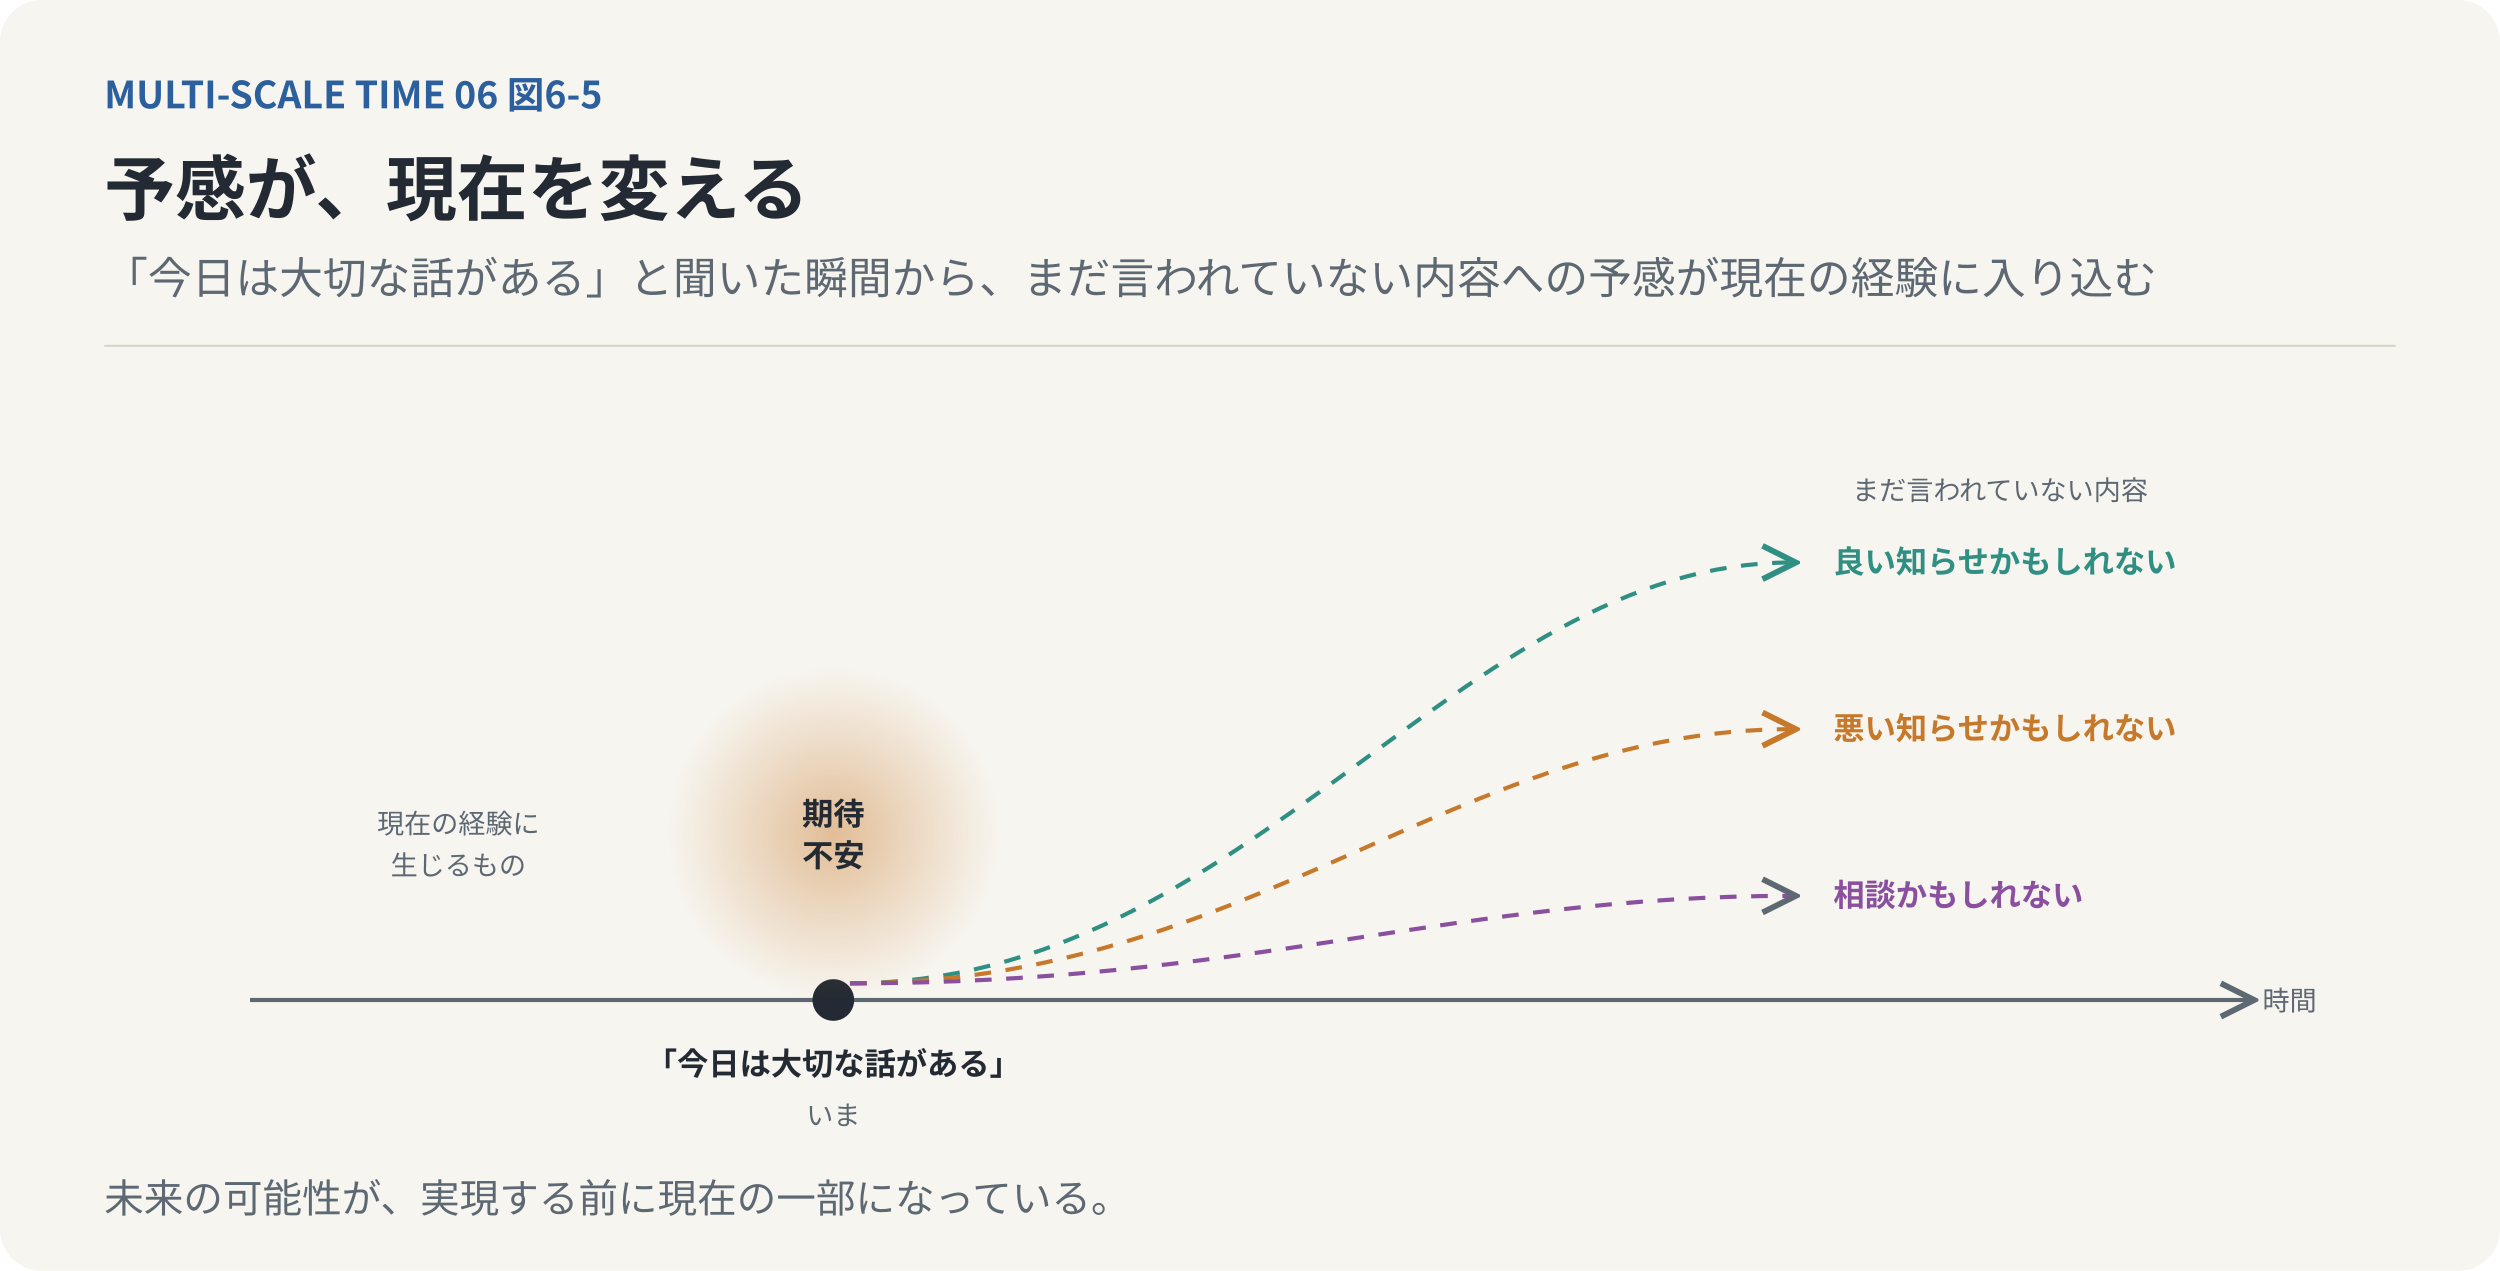
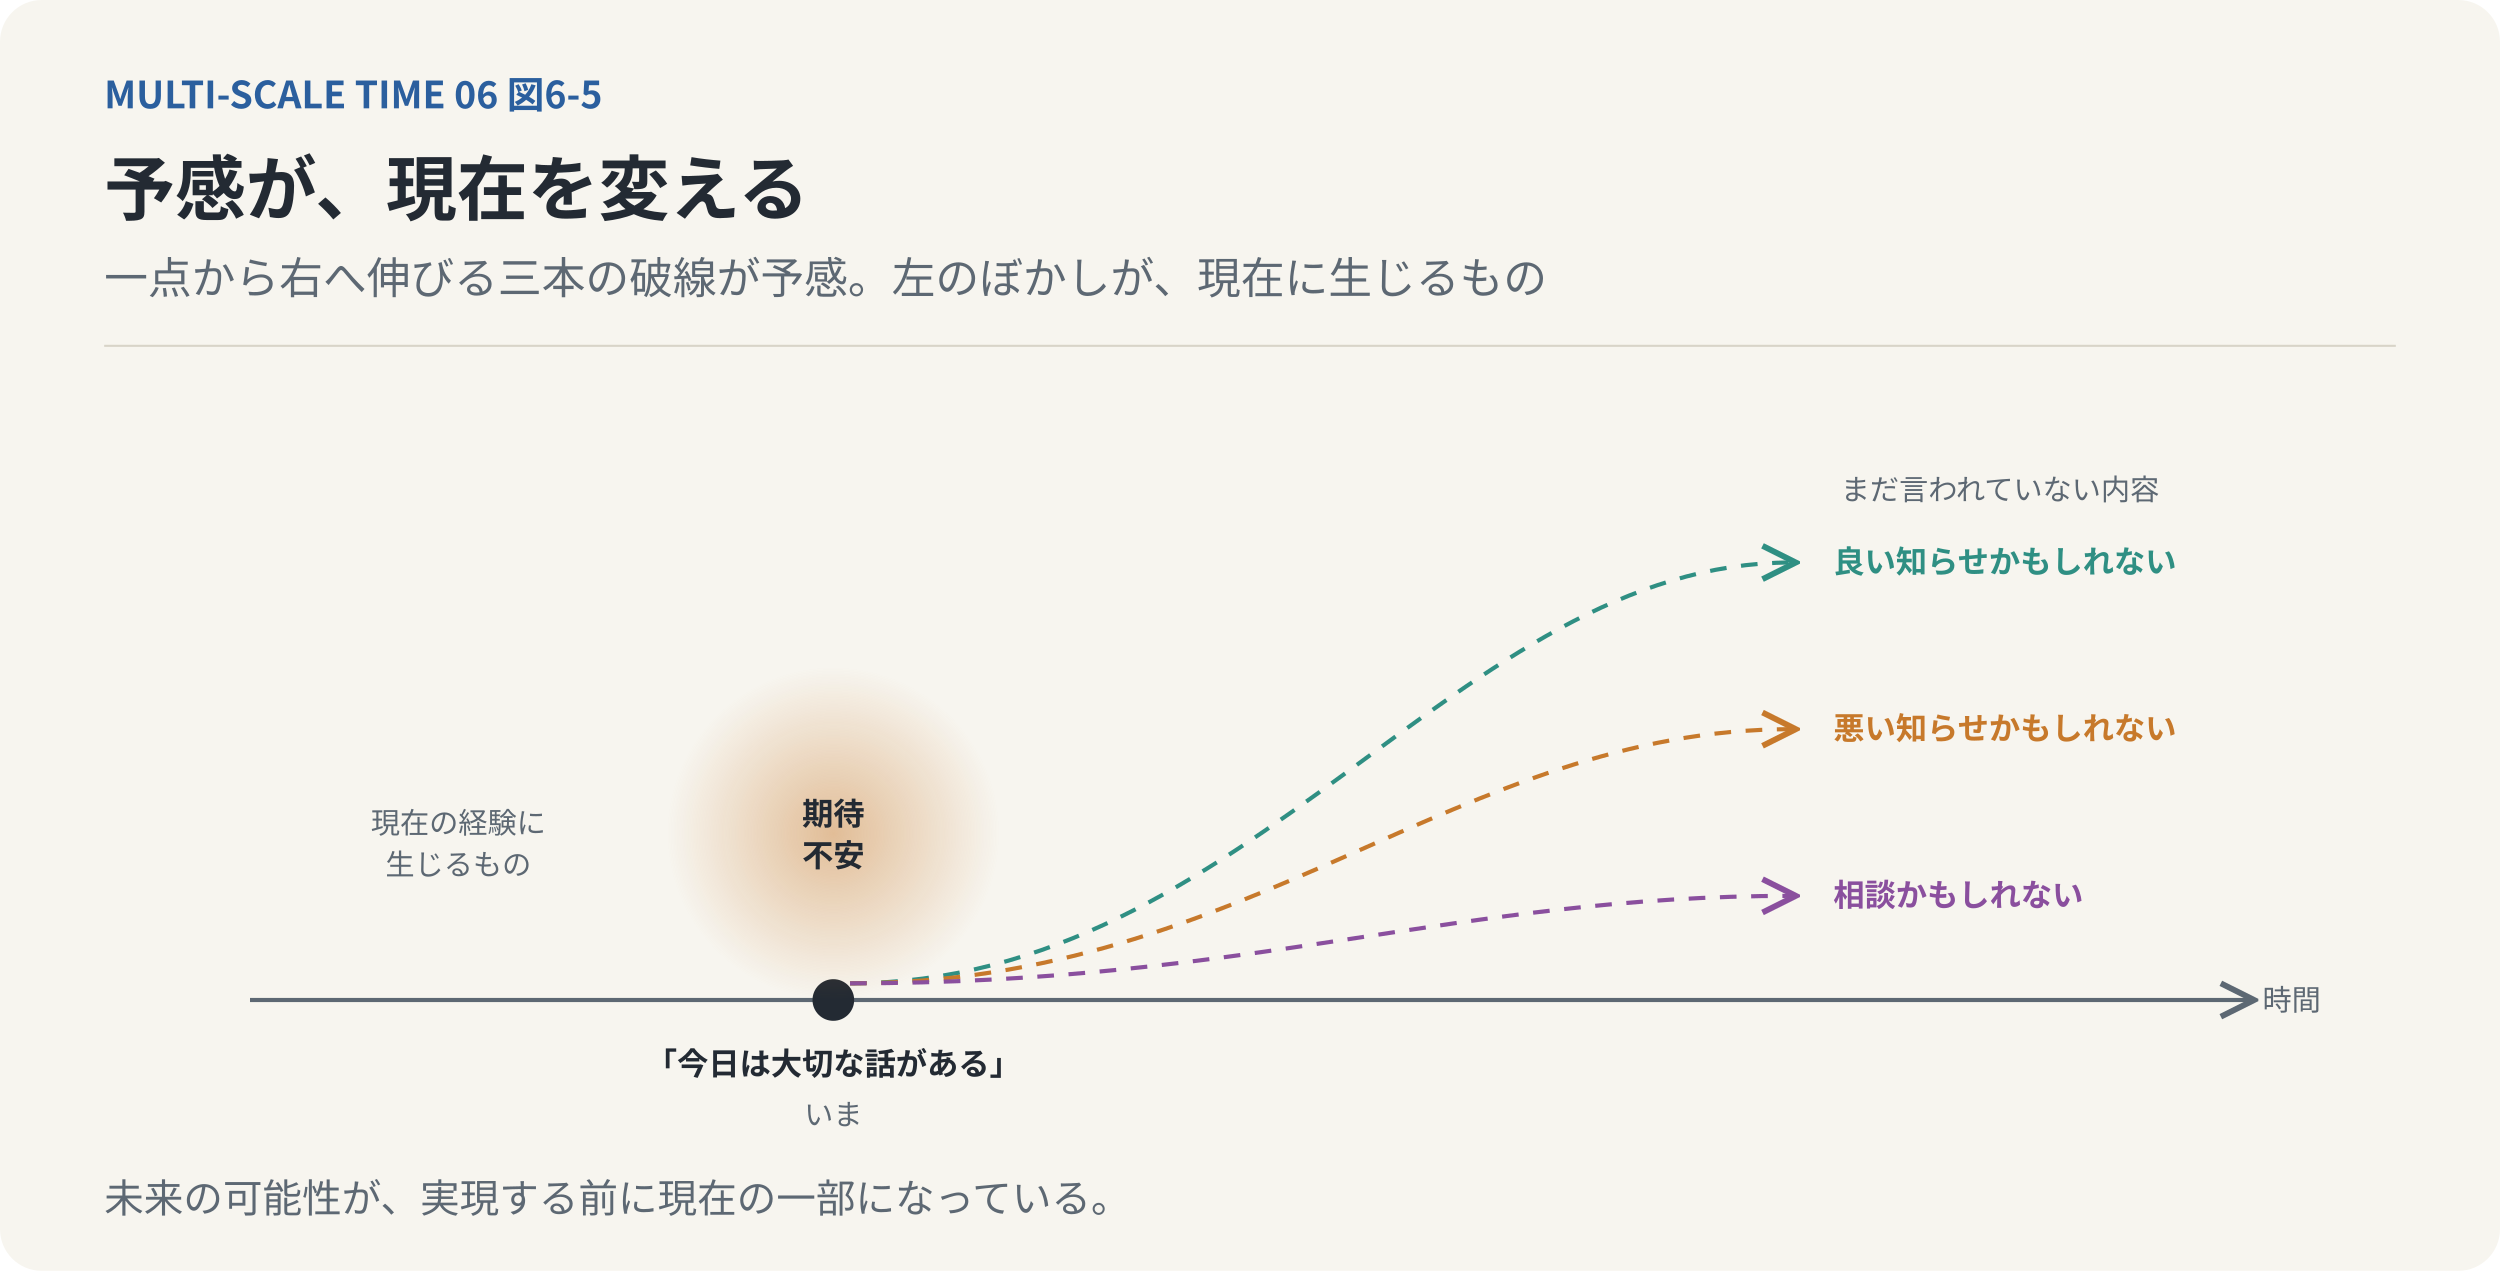
<svg xmlns="http://www.w3.org/2000/svg" width="1200" height="610" viewBox="0 0 1200 610" role="img" aria-labelledby="title desc">
  <defs>
-     <marker id="arrow" markerWidth="10" markerHeight="10" refX="8" refY="5" orient="auto-start-reverse">
+     <marker id="arrow-5d6873" markerWidth="10" markerHeight="10" refX="8" refY="5" orient="auto-start-reverse">
      <path d="M1,1 L9,5 L1,9" fill="none" stroke="#5d6873" stroke-width="1.4" />
    </marker>
-     <marker id="arrow-blue" markerWidth="10" markerHeight="10" refX="8" refY="5" orient="auto-start-reverse">
-       <path d="M1,1 L9,5 L1,9" fill="none" stroke="#2b5f9e" stroke-width="1.4" />
+     <marker id="arrow-2f8f83" markerWidth="10" markerHeight="10" refX="8" refY="5" orient="auto-start-reverse">
+       <path d="M1,1 L9,5 L1,9" fill="none" stroke="#2f8f83" stroke-width="1.4" />
    </marker>
-     <marker id="arrow-amber" markerWidth="10" markerHeight="10" refX="8" refY="5" orient="auto-start-reverse">
+     <marker id="arrow-c7792b" markerWidth="10" markerHeight="10" refX="8" refY="5" orient="auto-start-reverse">
      <path d="M1,1 L9,5 L1,9" fill="none" stroke="#c7792b" stroke-width="1.4" />
    </marker>
-     <marker id="arrow-teal" markerWidth="10" markerHeight="10" refX="8" refY="5" orient="auto-start-reverse">
-       <path d="M1,1 L9,5 L1,9" fill="none" stroke="#2f8f83" stroke-width="1.4" />
+     <marker id="arrow-8a4f9e" markerWidth="10" markerHeight="10" refX="8" refY="5" orient="auto-start-reverse">
+       <path d="M1,1 L9,5 L1,9" fill="none" stroke="#8a4f9e" stroke-width="1.4" />
    </marker>
    <radialGradient id="g06e-1">
      <stop offset="0" stop-color="#c7792b" stop-opacity="0.45" />
      <stop offset="0.55" stop-color="#c7792b" stop-opacity="0.20" />
      <stop offset="1" stop-color="#c7792b" stop-opacity="0" />
    </radialGradient>
  </defs>
  <rect width="1200" height="610" rx="20" fill="#f7f5ef" />
  <g font-family="system-ui, -apple-system, &quot;Hiragino Kaku Gothic ProN&quot;, &quot;Noto Sans CJK JP&quot;, Meiryo, sans-serif">
    <text x="50.0" y="52.0" fill="#2b5f9e" font-size="18" text-anchor="start" font-weight="700">MULTI-SCALE TIME     06     図6-5</text>
    <text x="50.0" y="103.0" fill="#232a33" font-size="34" text-anchor="start" font-weight="700">予感が、現在を変える</text>
-     <text x="50.0" y="141.0" fill="#5d6873" font-size="21" text-anchor="start" font-weight="400">「今日は大切な話がある」と聞いた瞬間から、まだ言われていない内容への予感が現在の経験に入り込む</text>
+     <text x="50.0" y="141.0" fill="#5d6873" font-size="21" text-anchor="start" font-weight="400">一点から右へ伸びる三本の破線が予感。左のぼかしが、現在に生じるもの</text>
    <line x1="50.0" y1="166.0" x2="1150.0" y2="166.0" stroke="#d8d4c8" stroke-width="1" />
-     <line x1="120.0" y1="480.0" x2="1080.0" y2="480.0" stroke="#5d6873" stroke-width="2" marker-end="url(#arrow)" />
-     <text x="1086.0" y="485.0" fill="#5d6873" font-size="13" text-anchor="start" font-weight="400">時間</text>
+     <line x1="120.0" y1="480.0" x2="1080.0" y2="480.0" stroke="#5d6873" stroke-width="2" marker-end="url(#arrow-5d6873)" />
+     <text x="1086.0" y="485.0" fill="#5d6873" font-size="14" text-anchor="start" font-weight="400">時間</text>
    <circle cx="400.0" cy="480.0" r="10" fill="#232a33" />
    <text x="400.0" y="516.0" fill="#232a33" font-size="15" text-anchor="middle" font-weight="700">「今日は大切な話がある」</text>
-     <text x="400.0" y="540.0" fill="#5d6873" font-size="13" text-anchor="middle" font-weight="400">いま</text>
-     <path d="M 408 472 C 600 472 700 270 860 270" fill="none" stroke="#2f8f83" stroke-width="2" marker-end="url(#arrow-teal)" stroke-dasharray="8 7" />
+     <text x="400.0" y="540.0" fill="#5d6873" font-size="14" text-anchor="middle" font-weight="400">いま</text>
+     <path d="M 408 472 C 600 472 700 270 860 270" fill="none" stroke="#2f8f83" stroke-width="2" marker-end="url(#arrow-2f8f83)" stroke-dasharray="8 7" />
    <text x="880.0" y="275.0" fill="#2f8f83" font-size="15" text-anchor="start" font-weight="700">良い知らせかもしれない</text>
-     <path d="M 408 472 C 600 472 700 350 860 350" fill="none" stroke="#c7792b" stroke-width="2" marker-end="url(#arrow-amber)" stroke-dasharray="8 7" />
+     <path d="M 408 472 C 600 472 700 350 860 350" fill="none" stroke="#c7792b" stroke-width="2" marker-end="url(#arrow-c7792b)" stroke-dasharray="8 7" />
    <text x="880.0" y="355.0" fill="#c7792b" font-size="15" text-anchor="start" font-weight="700">悪い知らせかもしれない</text>
-     <path d="M 408 472 C 600 472 700 430 860 430" fill="none" stroke="#8a4f9e" stroke-width="2" marker-end="url(#arrow)" stroke-dasharray="8 7" />
+     <path d="M 408 472 C 600 472 700 430 860 430" fill="none" stroke="#8a4f9e" stroke-width="2" marker-end="url(#arrow-8a4f9e)" stroke-dasharray="8 7" />
    <text x="880.0" y="435.0" fill="#8a4f9e" font-size="15" text-anchor="start" font-weight="700">相談かもしれない</text>
-     <text x="960.0" y="240.0" fill="#5d6873" font-size="13" text-anchor="middle" font-weight="400">まだ言われていない内容</text>
+     <text x="960.0" y="240.0" fill="#5d6873" font-size="14" text-anchor="middle" font-weight="400">まだ言われていない内容</text>
    <circle cx="400.0" cy="400.0" r="80" fill="url(#g06e-1)" />
    <text x="400.0" y="396.0" fill="#232a33" font-size="15" text-anchor="middle" font-weight="700">期待</text>
    <text x="400.0" y="416.0" fill="#232a33" font-size="15" text-anchor="middle" font-weight="700">不安</text>
-     <text x="220.0" y="400.0" fill="#5d6873" font-size="13" text-anchor="middle" font-weight="400">現在の経験に</text>
-     <text x="220.0" y="420.0" fill="#5d6873" font-size="13" text-anchor="middle" font-weight="400">生じるもの</text>
+     <text x="220.0" y="400.0" fill="#5d6873" font-size="14" text-anchor="middle" font-weight="400">現在の経験に</text>
+     <text x="220.0" y="420.0" fill="#5d6873" font-size="14" text-anchor="middle" font-weight="400">生じるもの</text>
    <text x="50.0" y="582.0" fill="#5d6873" font-size="19" text-anchor="start" font-weight="400">未来の可能性が、実現する前に現在の一部になっている。</text>
  </g>
</svg>
